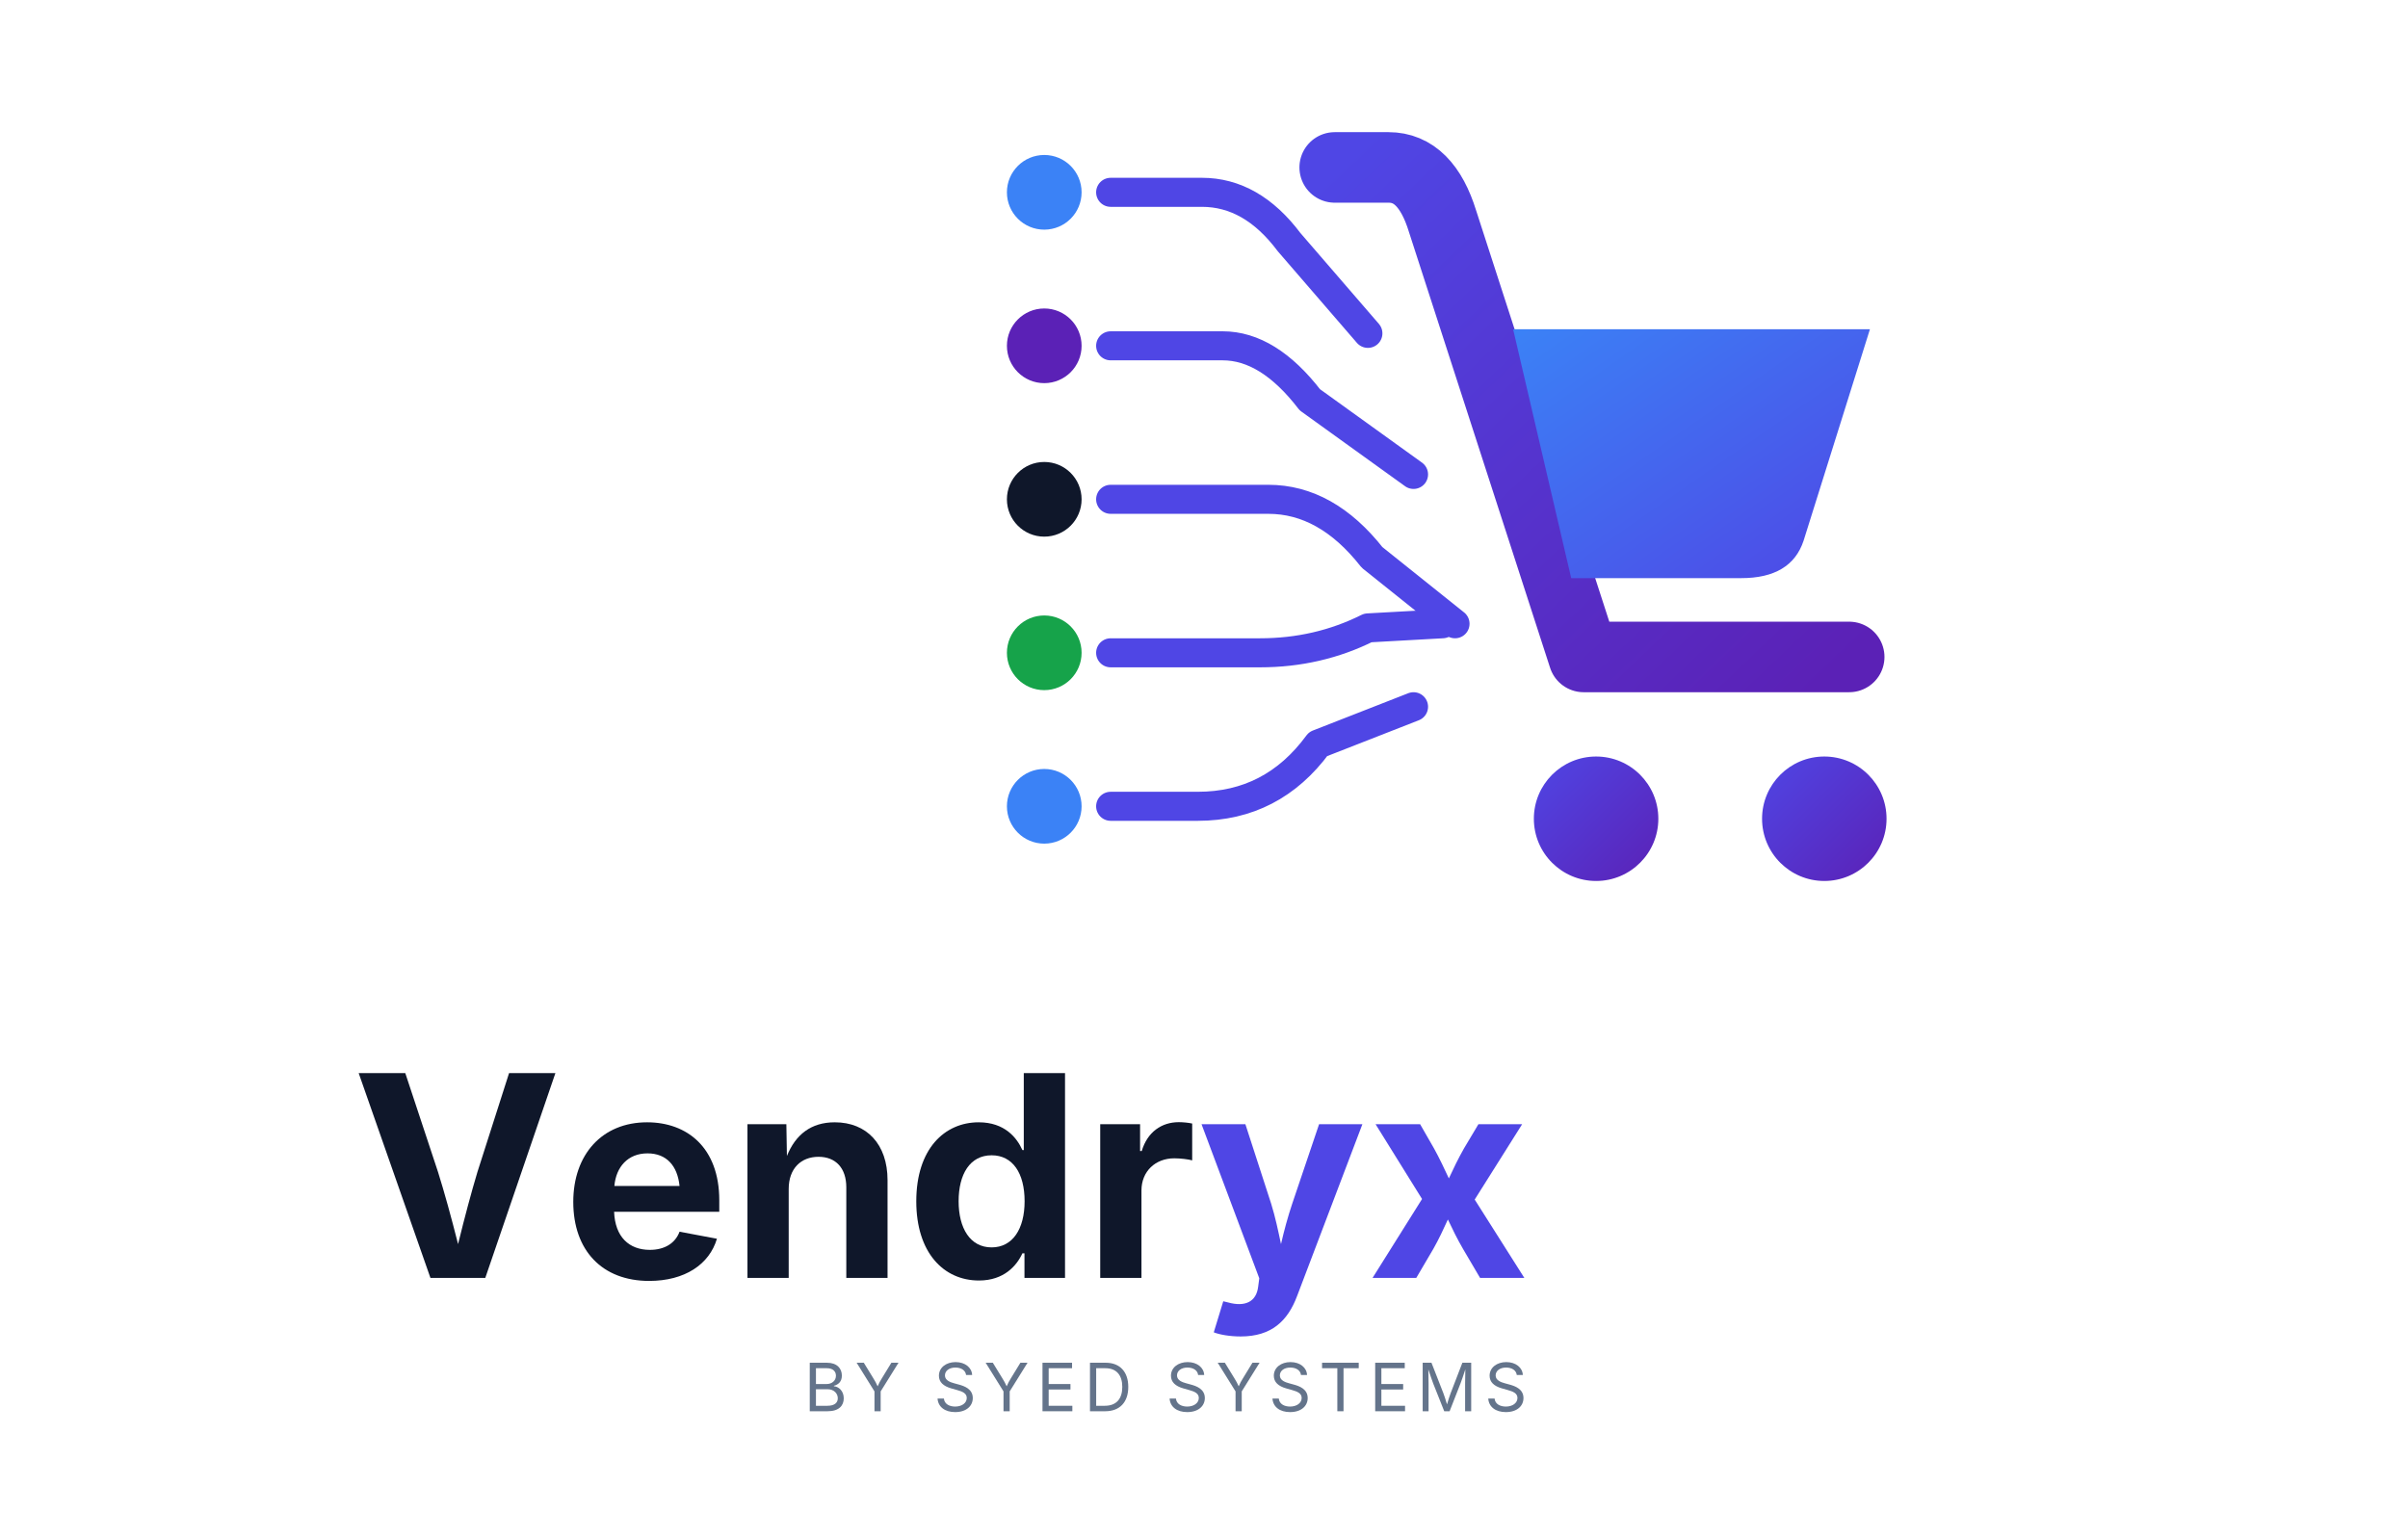
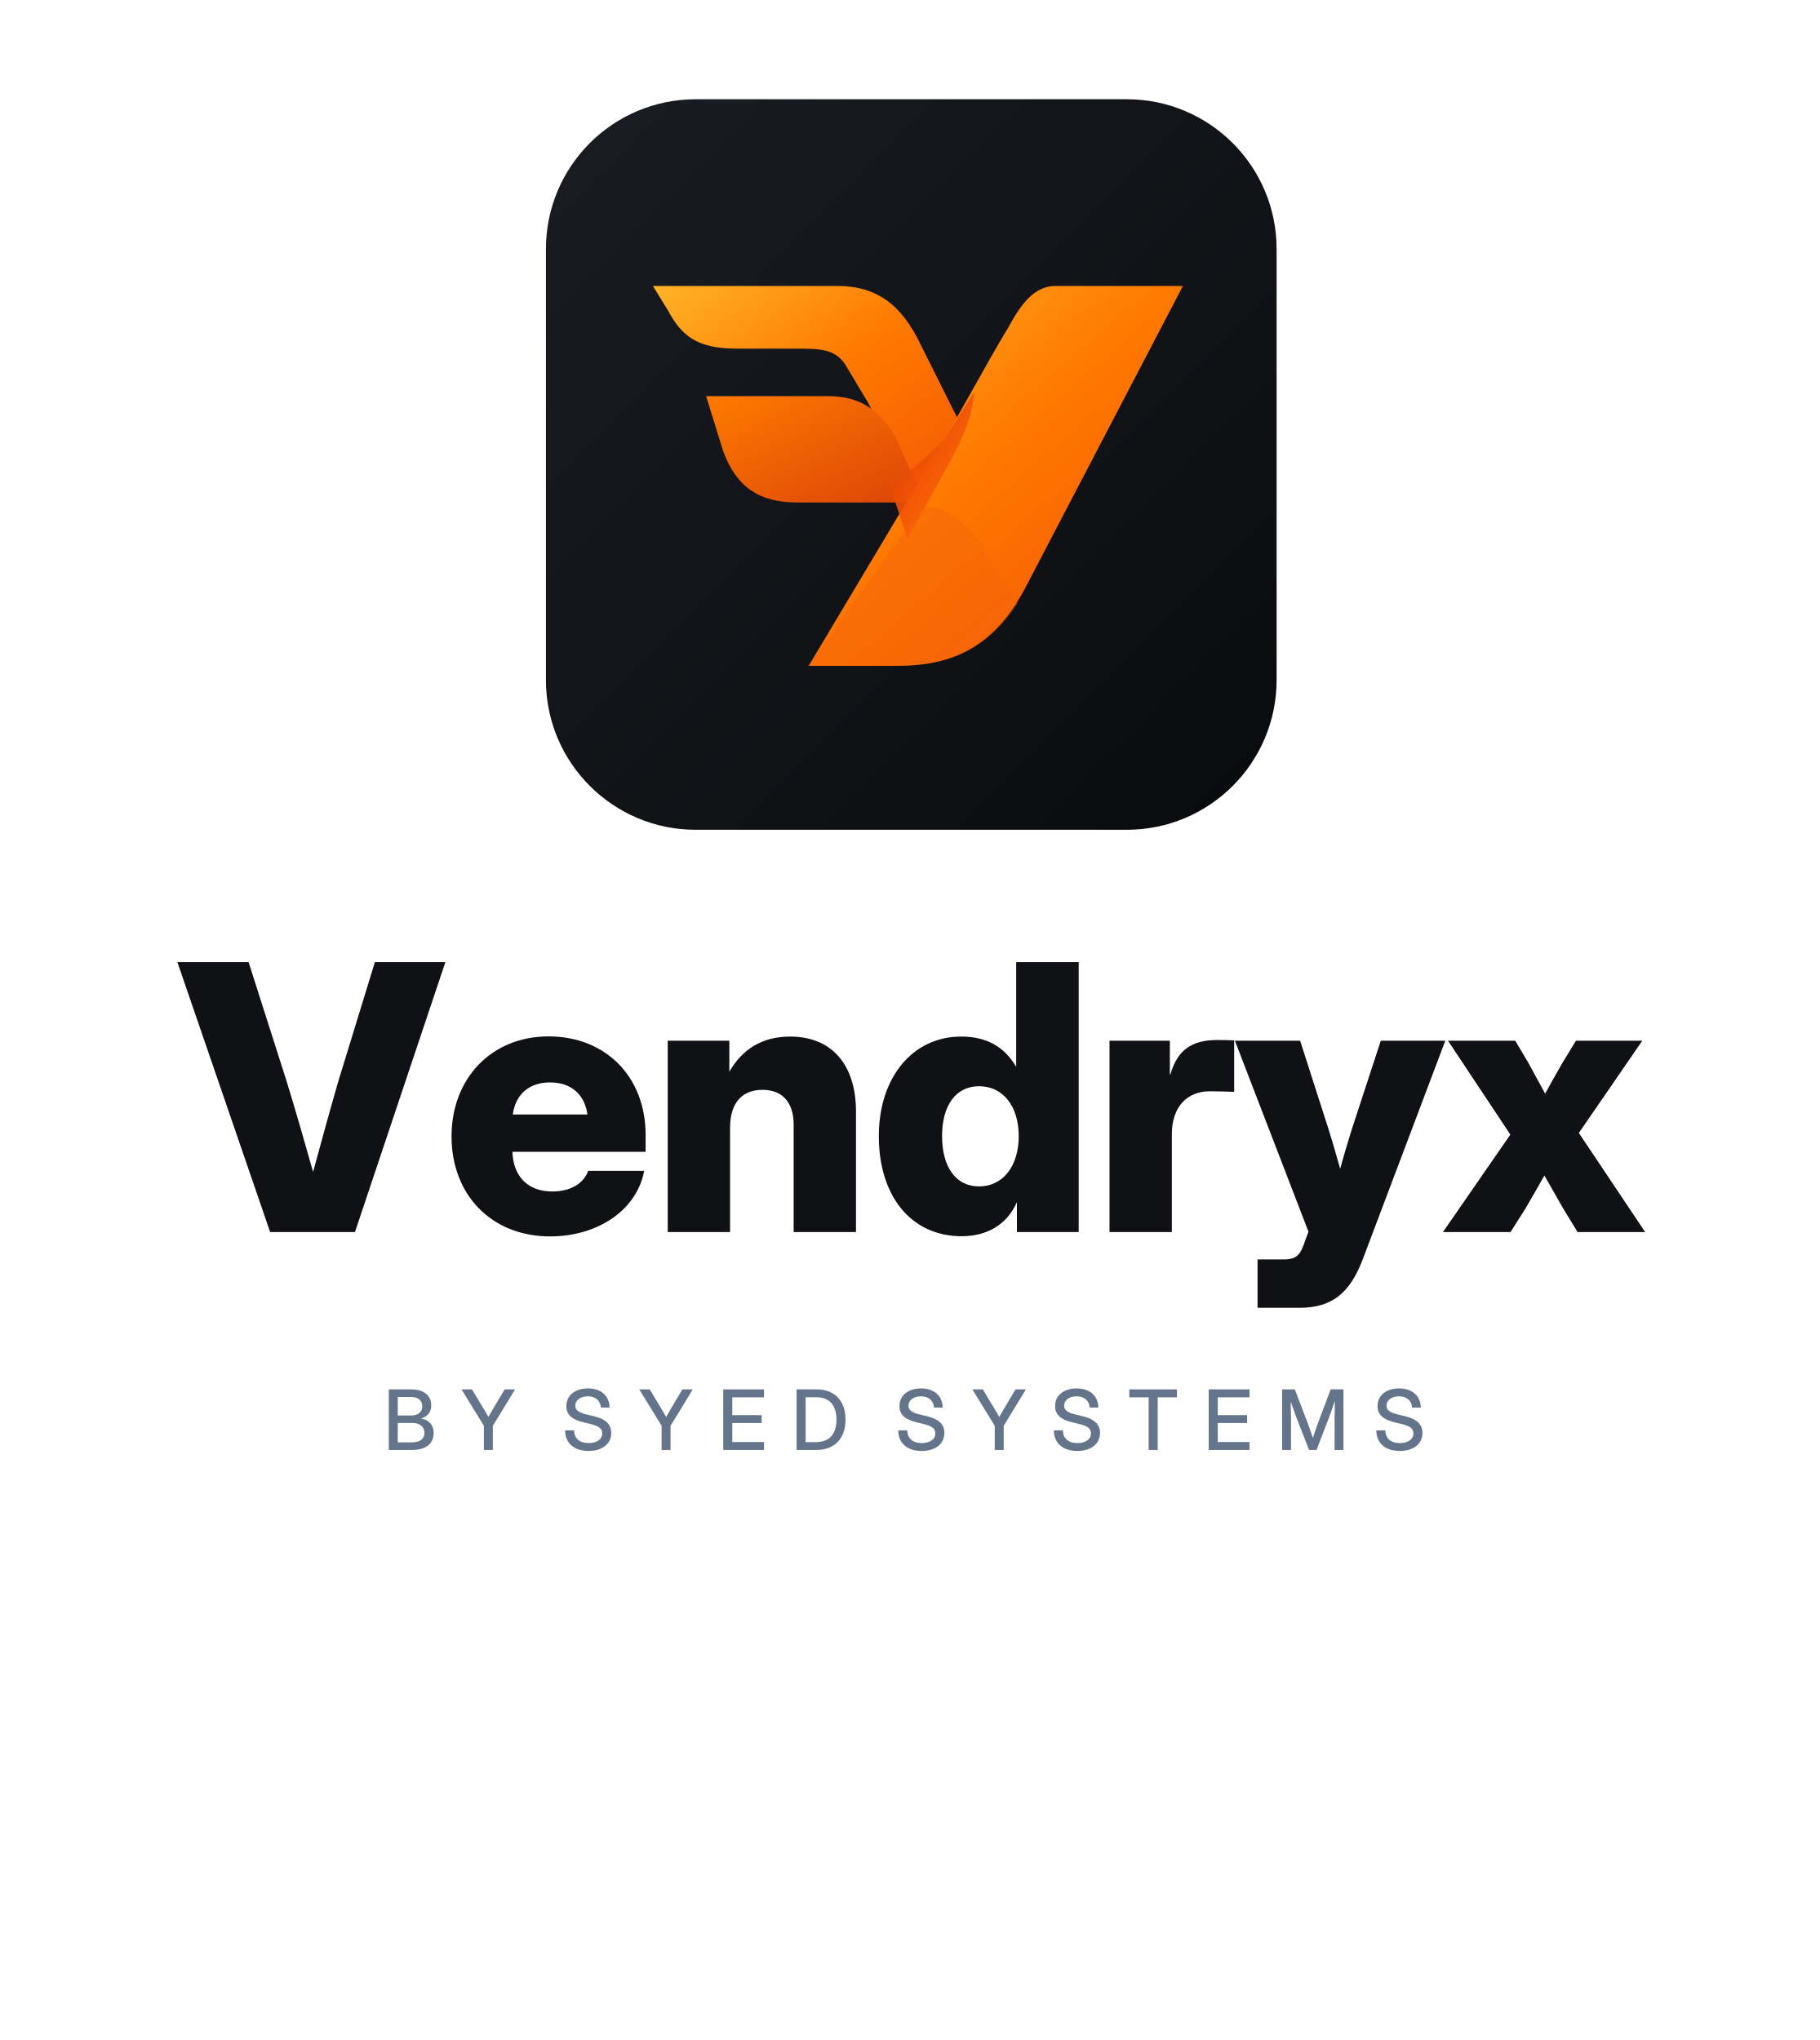
- <svg xmlns="http://www.w3.org/2000/svg" viewBox="0 0 650 415" role="img" aria-label="Vendryx commerce platform logo">
+ <svg xmlns="http://www.w3.org/2000/svg" width="660" height="740" viewBox="0 0 660 740" role="img" aria-label="Vendryx stacked logo">
  <defs>
-     <linearGradient id="cart-violet" x1="0" y1="0" x2="1" y2="1">
-       <stop stop-color="#4F46E5" />
-       <stop offset="1" stop-color="#5B21B6" />
+     <linearGradient id="orange-main" x1="0%" y1="0%" x2="85%" y2="100%">
+       <stop offset="0" stop-color="#FFAF24" />
+       <stop offset="0.48" stop-color="#FF7A00" />
+       <stop offset="1" stop-color="#F45605" />
    </linearGradient>
-     <linearGradient id="cart-blue" x1="0" y1="0" x2="1" y2="1">
-       <stop stop-color="#3B82F6" />
-       <stop offset="1" stop-color="#4F46E5" />
+     <linearGradient id="wing-top" x1="0%" y1="0%" x2="100%" y2="100%">
+       <stop offset="0" stop-color="#FFB328" />
+       <stop offset="0.46" stop-color="#FF7A00" />
+       <stop offset="1" stop-color="#F45605" />
    </linearGradient>
-     <linearGradient id="badge-ig" x1="0" y1="1" x2="1" y2="0">
-       <stop stop-color="#FCAF45" />
-       <stop offset=".4" stop-color="#E1306C" />
-       <stop offset="1" stop-color="#833AB4" />
+     <linearGradient id="wing-lower" x1="0%" y1="0%" x2="100%" y2="100%">
+       <stop offset="0" stop-color="#FF7A00" />
+       <stop offset="1" stop-color="#DB4408" />
+     </linearGradient>
+     <linearGradient id="fold" x1="0%" y1="0%" x2="90%" y2="100%">
+       <stop offset="0" stop-color="#CF3B09" />
+       <stop offset="0.58" stop-color="#F45605" />
+       <stop offset="1" stop-color="#FF7A00" />
+     </linearGradient>
+     <linearGradient id="icon-bg" x1="0%" y1="0%" x2="100%" y2="100%">
+       <stop offset="0" stop-color="#191C22" />
+       <stop offset="0.66" stop-color="#0F1115" />
+       <stop offset="1" stop-color="#080A0C" />
+     </linearGradient>
+     <linearGradient id="cover-glow" x1="0%" y1="0%" x2="100%" y2="100%">
+       <stop offset="0" stop-color="#FFA52C" />
+       <stop offset="1" stop-color="#F05408" />
    </linearGradient>
  </defs>
-   <g transform="translate(255 6) scale(1.12)">
-     <path d="M40 41H62Q74 41 83 53L102 75" fill="none" stroke="#4F46E5" stroke-width="7" stroke-linecap="round" stroke-linejoin="round" />
-     <path d="M40 78H67Q78 78 88 91L113 109" fill="none" stroke="#4F46E5" stroke-width="7" stroke-linecap="round" stroke-linejoin="round" />
-     <path d="M40 115H78Q92 115 103 129L123 145" fill="none" stroke="#4F46E5" stroke-width="7" stroke-linecap="round" stroke-linejoin="round" />
-     <path d="M40 152H76Q90 152 102 146L120 145" fill="none" stroke="#4F46E5" stroke-width="7" stroke-linecap="round" stroke-linejoin="round" />
-     <path d="M40 189H61Q79 189 90 174L113 165" fill="none" stroke="#4F46E5" stroke-width="7" stroke-linecap="round" stroke-linejoin="round" />
-     <path d="M94 35H107Q116 35 120 48L154 153H218" fill="none" stroke="url(#cart-violet)" stroke-width="17" stroke-linecap="round" stroke-linejoin="round" />
-     <path d="M137 74H223L207 125Q204 134 192 134H151Z" fill="url(#cart-blue)" />
-     <circle cx="157" cy="192" r="15" fill="url(#cart-violet)" />
-     <circle cx="212" cy="192" r="15" fill="url(#cart-violet)" />
-     <circle cx="24" cy="41" r="9" fill="#3B82F6" />
-     <circle cx="24" cy="78" r="9" fill="#5B21B6" />
-     <circle cx="24" cy="115" r="9" fill="#0F172A" />
-     <circle cx="24" cy="152" r="9" fill="#16A34A" />
-     <circle cx="24" cy="189" r="9" fill="#3B82F6" />
+   <rect x="198" y="36" width="265" height="265" rx="54.325" fill="url(#icon-bg)" />
+   <g transform="translate(227.15 82.37) scale(0.689)">
+     <path d="M 14 31 H 111 C 132 31 145 41 155 62 L 179 110 L 156 149 C 146 130 137 111 127 92 L 115 72 C 110 65 104 64 91 64 H 58 C 37 64 29 57 22 44 Z" fill="url(#wing-top)" />
+     <path d="M 42 89 H 106 C 123 89 133 96 142 111 L 157 145 H 90 C 70 145 58 137 51 118 Z" fill="url(#wing-lower)" />
+     <path d="M 226 31 H 293 L 210 190 C 192 224 168 231 142 231 H 96 L 167 112 C 177 96 190 71 201 53 C 208 40 215 31 226 31 Z" fill="url(#orange-main)" />
+     <path d="M 138 134 C 147 132 158 121 167 112 L 183 87 C 182 106 171 122 158 146 L 148 164 Z" fill="url(#fold)" opacity="0.90" />
+     <path d="M 155 148 C 169 145 181 158 190 173 L 206 198 C 189 224 168 231 142 231 H 96 Z" fill="#F3630B" opacity="0.42" />
  </g>
-   <path d="M116.189 345.0H130.996L149.922 289.707H137.416L128.881 316.389C127.211 321.955 125.504 328.338 123.648 335.871C121.756 328.412 119.975 321.955 118.23 316.389L109.398 289.707H96.818Z" fill="#0F172A" />
-   <path d="M175.23 345.816C184.879 345.816 191.484 341.326 193.525 334.424L183.432 332.531C182.244 335.723 179.312 337.43 175.416 337.43C169.812 337.43 166.027 333.941 165.768 327.15H194.156V324.033C194.156 309.857 185.51 302.992 174.674 302.992C162.539 302.992 154.746 311.676 154.746 324.479C154.746 337.578 162.539 345.816 175.23 345.816ZM165.842 320.174C166.287 315.053 169.479 311.379 174.785 311.379C179.943 311.379 182.875 314.756 183.432 320.174Z" fill="#0F172A" />
-   <path d="M212.896 320.99C212.896 315.498 216.199 312.307 220.949 312.307C225.625 312.307 228.445 315.387 228.445 320.545V345.0H239.578V318.615C239.578 308.893 233.938 302.992 225.328 302.992C218.945 302.992 214.752 306.295 212.414 312.084L212.266 303.512H201.764V345.0H212.896Z" fill="#0F172A" />
-   <path d="M264.256 345.705C271.01 345.705 274.461 341.697 275.982 338.357H276.539V345.0H287.486V289.707H276.354V310.488H275.982C274.498 307.186 271.232 302.992 264.182 302.992C254.979 302.992 247.334 310.154 247.334 324.33C247.334 338.135 254.682 345.705 264.256 345.705ZM267.67 336.762C261.881 336.762 258.764 331.604 258.764 324.293C258.764 317.02 261.807 311.898 267.67 311.898C273.385 311.898 276.576 316.76 276.576 324.293C276.576 331.789 273.348 336.762 267.67 336.762Z" fill="#0F172A" />
-   <path d="M296.986 345.0H308.119V321.398C308.119 316.24 311.867 312.715 316.988 312.715C318.621 312.715 320.811 312.975 321.812 313.271V303.326C320.811 303.104 319.363 302.955 318.213 302.955C313.537 302.955 309.715 305.627 308.193 310.748H307.748V303.512H296.986Z" fill="#0F172A" />
-   <path d="M327.639 359.695C329.234 360.326 331.98 360.809 334.912 360.809C343.225 360.809 347.604 356.615 350.127 349.898L367.754 303.512H356.064L348.791 325.035C347.604 328.598 346.639 332.16 345.785 335.871C345.006 332.197 344.264 328.635 343.15 325.035L336.174 303.512H324.336L339.922 345.111L339.625 347.338C339.143 351.494 336.062 352.867 331.572 351.643L330.199 351.309Z" fill="#4F46E5" />
-   <path d="M370.5 345.0H382.301L386.902 337.17C388.424 334.498 389.648 331.826 390.836 329.229C392.061 331.826 393.359 334.498 394.918 337.17L399.52 345.0H411.469L398.072 323.848L410.875 303.512H399.074L395.178 310.043C393.619 312.789 392.32 315.498 391.096 318.133C389.871 315.498 388.609 312.789 387.088 310.043L383.34 303.512H371.316L383.859 323.699Z" fill="#4F46E5" />
-   <path d="M218.582 381.0H223.372C226.457 381.0 227.758 379.488 227.758 377.511C227.758 375.454 226.325 374.329 225.104 374.25V374.127C226.246 373.819 227.248 373.055 227.248 371.376C227.248 369.46 225.956 367.904 223.223 367.904H218.582ZM220.252 379.523V375.059H223.416C225.095 375.059 226.149 376.184 226.149 377.493C226.149 378.627 225.367 379.523 223.328 379.523ZM220.252 373.652V369.381H223.188C224.884 369.381 225.648 370.277 225.648 371.411C225.648 372.765 224.541 373.652 223.135 373.652Z" fill="#64748B" />
-   <path d="M236.051 381.0H237.721V375.639L242.537 367.904H240.612L238.028 372.132C237.606 372.826 237.255 373.424 236.903 374.268C236.552 373.45 236.2 372.853 235.761 372.132L233.168 367.904H231.234L236.051 375.639Z" fill="#64748B" />
-   <path d="M257.831 381.229C260.854 381.229 262.586 379.576 262.586 377.432C262.586 374.988 260.283 374.197 258.877 373.811L257.567 373.45C256.609 373.187 255.071 372.703 255.071 371.332C255.071 370.102 256.196 369.205 257.893 369.205C259.448 369.205 260.626 369.935 260.775 371.209H262.41C262.331 369.231 260.529 367.729 257.945 367.729C255.414 367.729 253.445 369.196 253.445 371.411C253.445 373.151 254.676 374.232 256.785 374.83L258.367 375.278C259.765 375.674 260.96 376.14 260.96 377.405C260.96 378.803 259.606 379.734 257.831 379.734C256.293 379.734 254.922 379.058 254.79 377.572H253.076C253.226 379.77 254.992 381.229 257.831 381.229Z" fill="#64748B" />
-   <path d="M270.879 381.0H272.549V375.639L277.365 367.904H275.44L272.856 372.132C272.435 372.826 272.083 373.424 271.731 374.268C271.38 373.45 271.028 372.853 270.589 372.132L267.996 367.904H266.062L270.879 375.639Z" fill="#64748B" />
-   <path d="M281.404 381.0H289.464V379.523H283.074V375.129H288.954V373.652H283.074V369.381H289.385V367.904H281.404Z" fill="#64748B" />
-   <path d="M298.311 381.0C302.301 381.0 304.56 378.521 304.56 374.426C304.56 370.365 302.301 367.904 298.478 367.904H294.224V381.0ZM295.894 379.523V369.381H298.363C301.396 369.381 302.942 371.279 302.942 374.426C302.942 377.607 301.396 379.523 298.205 379.523Z" fill="#64748B" />
-   <path d="M320.469 381.229C323.492 381.229 325.224 379.576 325.224 377.432C325.224 374.988 322.921 374.197 321.515 373.811L320.205 373.45C319.247 373.187 317.709 372.703 317.709 371.332C317.709 370.102 318.834 369.205 320.53 369.205C322.086 369.205 323.264 369.935 323.413 371.209H325.048C324.969 369.231 323.167 367.729 320.583 367.729C318.052 367.729 316.083 369.196 316.083 371.411C316.083 373.151 317.313 374.232 319.423 374.83L321.005 375.278C322.402 375.674 323.598 376.14 323.598 377.405C323.598 378.803 322.244 379.734 320.469 379.734C318.931 379.734 317.56 379.058 317.428 377.572H315.714C315.863 379.77 317.63 381.229 320.469 381.229Z" fill="#64748B" />
-   <path d="M333.517 381.0H335.187V375.639L340.003 367.904H338.078L335.494 372.132C335.072 372.826 334.721 373.424 334.369 374.268C334.018 373.45 333.666 372.853 333.227 372.132L330.634 367.904H328.7L333.517 375.639Z" fill="#64748B" />
-   <path d="M348.234 381.229C351.258 381.229 352.989 379.576 352.989 377.432C352.989 374.988 350.687 374.197 349.28 373.811L347.971 373.45C347.013 373.187 345.475 372.703 345.475 371.332C345.475 370.102 346.6 369.205 348.296 369.205C349.852 369.205 351.029 369.935 351.179 371.209H352.813C352.734 369.231 350.933 367.729 348.349 367.729C345.817 367.729 343.849 369.196 343.849 371.411C343.849 373.151 345.079 374.232 347.188 374.83L348.771 375.278C350.168 375.674 351.363 376.14 351.363 377.405C351.363 378.803 350.01 379.734 348.234 379.734C346.696 379.734 345.325 379.058 345.193 377.572H343.479C343.629 379.77 345.396 381.229 348.234 381.229Z" fill="#64748B" />
-   <path d="M356.87 369.381H360.992V381.0H362.662V369.381H366.767V367.904H356.87Z" fill="#64748B" />
-   <path d="M371.21 381.0H379.27V379.523H372.88V375.129H378.76V373.652H372.88V369.381H379.19V367.904H371.21Z" fill="#64748B" />
-   <path d="M384.029 381.0H385.62V373.521C385.62 372.51 385.585 370.963 385.559 369.715C386.077 371.253 386.587 372.782 386.877 373.521L389.848 381.0H391.298L394.225 373.521C394.523 372.756 395.068 371.183 395.543 369.688C395.508 371.051 395.481 372.554 395.481 373.521V381.0H397.125V367.904H394.743L391.562 376.166C391.307 376.825 390.902 378.117 390.595 379.146C390.287 378.082 389.874 376.799 389.628 376.166L386.402 367.904H384.029Z" fill="#64748B" />
-   <path d="M406.481 381.229C409.505 381.229 411.236 379.576 411.236 377.432C411.236 374.988 408.934 374.197 407.527 373.811L406.218 373.45C405.26 373.187 403.722 372.703 403.722 371.332C403.722 370.102 404.847 369.205 406.543 369.205C408.099 369.205 409.276 369.935 409.426 371.209H411.061C410.981 369.231 409.18 367.729 406.596 367.729C404.064 367.729 402.096 369.196 402.096 371.411C402.096 373.151 403.326 374.232 405.436 374.83L407.018 375.278C408.415 375.674 409.61 376.14 409.61 377.405C409.61 378.803 408.257 379.734 406.481 379.734C404.943 379.734 403.572 379.058 403.44 377.572H401.727C401.876 379.77 403.643 381.229 406.481 381.229Z" fill="#64748B" />
+   <path d="M517 0H985L1484 1490H1095L894 835C848 676 802 509 754 332C704 509 656 676 607 835L398 1490H5Z" transform="translate(64.000 446.925) scale(0.065721 -0.065721)" fill="#0F1115" />
+   <path d="M596 -24C863 -24 1076 125 1115 338H806C781 268 709 224 608 224C472 224 392 309 388 443H1123V536C1123 856 904 1080 587 1080C274 1080 52 850 52 528C52 206 272 -24 596 -24ZM390 649C405 760 480 826 596 826C711 826 787 760 802 649Z" transform="translate(160.347 446.925) scale(0.065721 -0.065721)" fill="#0F1115" />
+   <path d="M440 574C440 718 510 785 619 785C728 785 791 717 791 592V0H1135V664C1135 924 1001 1079 772 1079C613 1079 506 1006 436 885V1056H96V0H440Z" transform="translate(235.861 446.925) scale(0.065721 -0.065721)" fill="#0F1115" />
+   <path d="M509 -23C648 -23 758 40 813 163H814V0H1155V1490H810V914H809C742 1026 643 1079 506 1079C238 1079 52 853 52 530C52 196 232 -23 509 -23ZM605 252C479 252 401 356 401 530C401 702 479 805 605 805C735 805 824 697 824 530C824 361 735 252 605 252Z" transform="translate(315.318 446.925) scale(0.065721 -0.065721)" fill="#0F1115" />
+   <path d="M96 0H440V541C440 691 525 777 648 777C698 777 759 775 784 774V1058C756 1059 727 1060 690 1060C549 1060 470 1004 432 870H429V1056H96Z" transform="translate(396.090 446.925) scale(0.065721 -0.065721)" fill="#0F1115" />
+   <path d="M129 -418H360C537 -418 638 -340 710 -149L1165 1056H809L650 570C627 497 605 423 585 349C564 423 543 497 520 570L364 1056H4L410 2L392 -46C367 -123 347 -151 275 -151H129Z" transform="translate(447.615 446.925) scale(0.065721 -0.065721)" fill="#0F1115" />
+   <path d="M4 0H377L460 131C498 196 531 254 564 312C597 254 630 196 667 131L747 0H1120L754 547L1104 1056H738L663 933C628 873 598 818 568 764C539 818 509 873 476 933L403 1056H32L376 538Z" transform="translate(523.064 446.925) scale(0.065721 -0.065721)" fill="#0F1115" />
+   <path d="M136 0H710C1062 0 1239 166 1239 419C1239 631 1103 748 930 772V774C1086 822 1180 927 1180 1098C1180 1337 1000 1490 693 1490H136ZM356 187V665H704C901 665 1013 571 1013 420C1013 268 898 187 696 187ZM356 848V1303H690C859 1303 960 1215 960 1075C960 935 859 848 690 848Z" transform="translate(139.000 525.972) scale(0.014747 -0.014747)" fill="#64748B" />
+   <path d="M566 0H786V595L1332 1490H1077L797 1020C755 950 716 881 677 812C638 881 598 950 556 1020L273 1490H16L566 595Z" transform="translate(167.151 525.972) scale(0.014747 -0.014747)" fill="#64748B" />
+   <path d="M652 -24C990 -24 1209 152 1209 420C1209 633 1071 762 772 833L611 871C406 920 326 982 326 1090C326 1225 453 1320 633 1320C821 1320 943 1215 954 1044H1169C1160 1335 957 1514 636 1514C316 1514 105 1341 105 1079C105 873 237 748 538 677L701 638C908 589 987 523 987 408C987 263 854 170 652 170C429 170 298 286 297 483H75C75 168 295 -24 652 -24Z" transform="translate(203.856 525.972) scale(0.014747 -0.014747)" fill="#64748B" />
+   <path d="M566 0H786V595L1332 1490H1077L797 1020C755 950 716 881 677 812C638 881 598 950 556 1020L273 1490H16L566 595Z" transform="translate(231.609 525.972) scale(0.014747 -0.014747)" fill="#64748B" />
+   <path d="M136 0H1138V195H358V663H1080V856H358V1295H1138V1490H136Z" transform="translate(260.306 525.972) scale(0.014747 -0.014747)" fill="#64748B" />
+   <path d="M618 0C1073 0 1339 284 1339 747C1339 1208 1072 1490 633 1490H136V0ZM358 193V1297H619C951 1297 1116 1092 1116 747C1116 400 951 193 604 193Z" transform="translate(286.909 525.972) scale(0.014747 -0.014747)" fill="#64748B" />
+   <path d="M652 -24C990 -24 1209 152 1209 420C1209 633 1071 762 772 833L611 871C406 920 326 982 326 1090C326 1225 453 1320 633 1320C821 1320 943 1215 954 1044H1169C1160 1335 957 1514 636 1514C316 1514 105 1341 105 1079C105 873 237 748 538 677L701 638C908 589 987 523 987 408C987 263 854 170 652 170C429 170 298 286 297 483H75C75 168 295 -24 652 -24Z" transform="translate(324.675 525.972) scale(0.014747 -0.014747)" fill="#64748B" />
+   <path d="M566 0H786V595L1332 1490H1077L797 1020C755 950 716 881 677 812C638 881 598 950 556 1020L273 1490H16L566 595Z" transform="translate(352.428 525.972) scale(0.014747 -0.014747)" fill="#64748B" />
+   <path d="M652 -24C990 -24 1209 152 1209 420C1209 633 1071 762 772 833L611 871C406 920 326 982 326 1090C326 1225 453 1320 633 1320C821 1320 943 1215 954 1044H1169C1160 1335 957 1514 636 1514C316 1514 105 1341 105 1079C105 873 237 748 538 677L701 638C908 589 987 523 987 408C987 263 854 170 652 170C429 170 298 286 297 483H75C75 168 295 -24 652 -24Z" transform="translate(381.125 525.972) scale(0.014747 -0.014747)" fill="#64748B" />
+   <path d="M48 1295H523V0H746V1295H1219V1490H48Z" transform="translate(408.878 525.972) scale(0.014747 -0.014747)" fill="#64748B" />
+   <path d="M136 0H1138V195H358V663H1080V856H358V1295H1138V1490H136Z" transform="translate(436.380 525.972) scale(0.014747 -0.014747)" fill="#64748B" />
+   <path d="M136 0H355V812C355 913 351 1055 348 1190C402 1036 452 894 483 812L800 0H982L1296 812C1328 897 1379 1049 1434 1211C1431 1070 1427 918 1427 812V0H1645V1490H1331L1002 617C976 541 927 400 893 297C859 400 810 541 783 617L449 1490H136Z" transform="translate(462.983 525.972) scale(0.014747 -0.014747)" fill="#64748B" />
+   <path d="M652 -24C990 -24 1209 152 1209 420C1209 633 1071 762 772 833L611 871C406 920 326 982 326 1090C326 1225 453 1320 633 1320C821 1320 943 1215 954 1044H1169C1160 1335 957 1514 636 1514C316 1514 105 1341 105 1079C105 873 237 748 538 677L701 638C908 589 987 523 987 408C987 263 854 170 652 170C429 170 298 286 297 483H75C75 168 295 -24 652 -24Z" transform="translate(498.065 525.972) scale(0.014747 -0.014747)" fill="#64748B" />
</svg>
